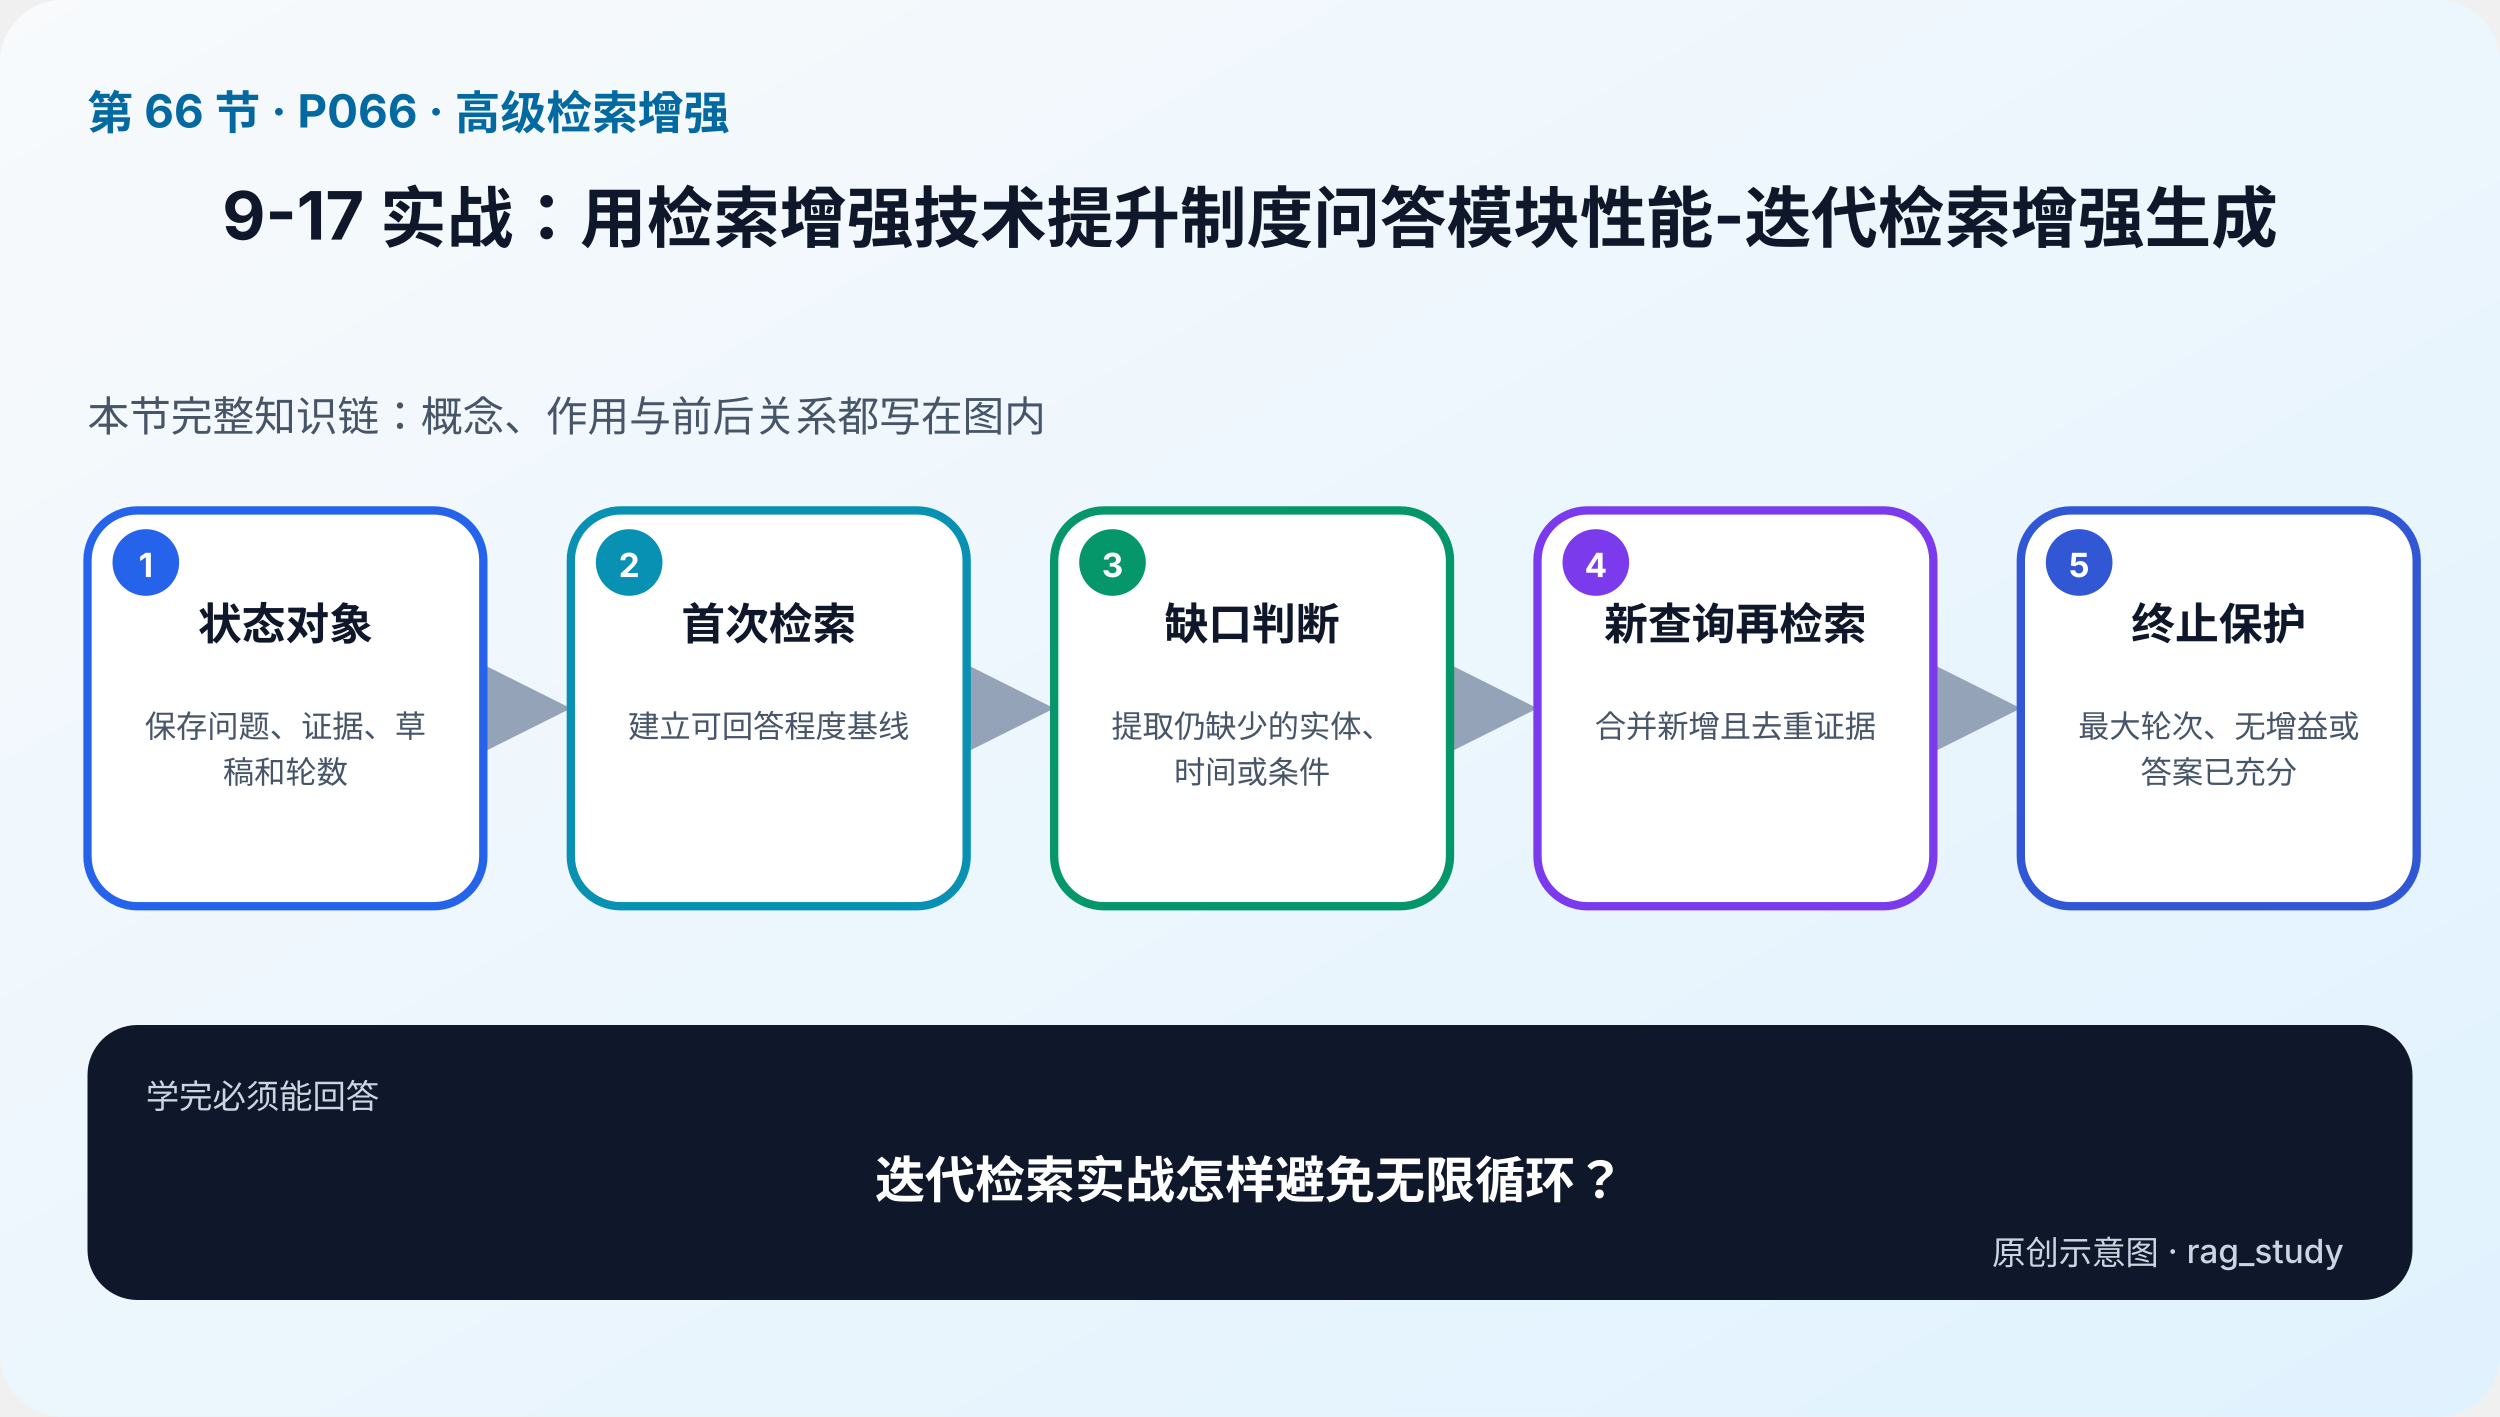
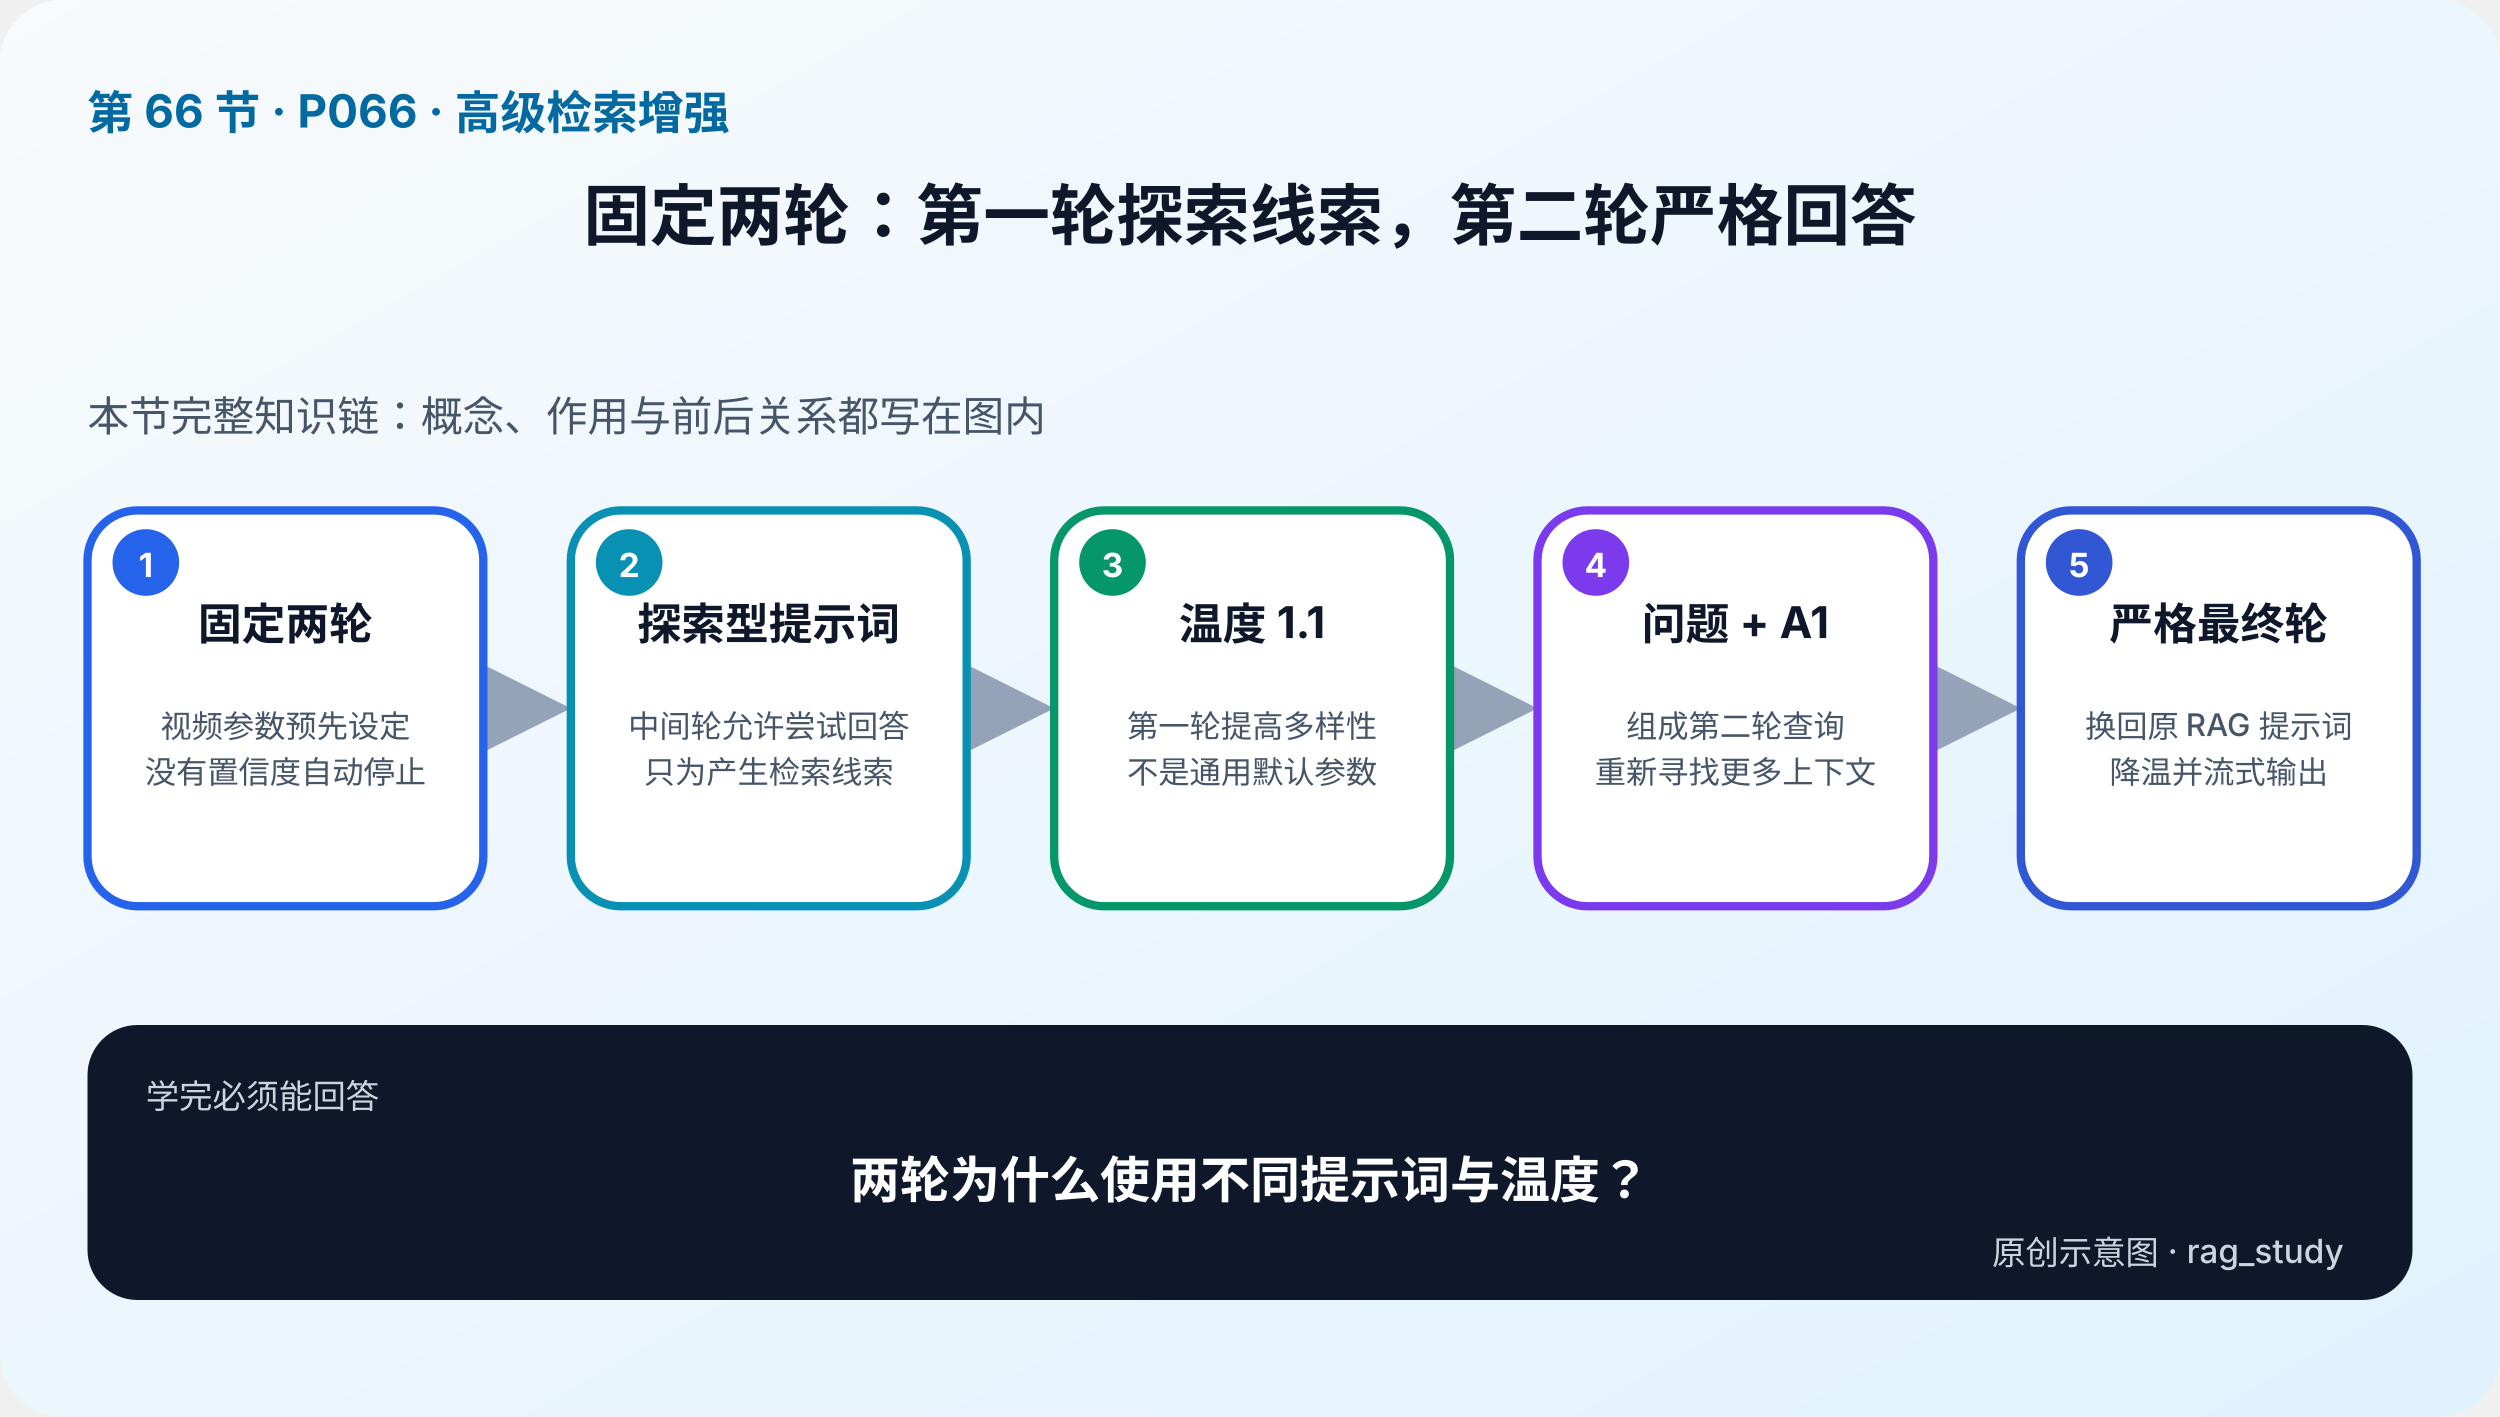
<svg xmlns="http://www.w3.org/2000/svg" role="img" width="1200" height="680" viewBox="0 0 1200 680">
  <defs>
    <linearGradient id="bg" x1="0" x2="1" y1="0" y2="1">
      <stop offset="0" stop-color="#f8fafc" />
      <stop offset="1" stop-color="#e0f2fe" />
    </linearGradient>
    <marker id="arrow" markerWidth="12" markerHeight="12" refX="10" refY="6" orient="auto">
      <path d="M0,0 L12,6 L0,12 z" fill="#94a3b8" />
    </marker>
    <style>
      .chapter { font: 700 22px -apple-system,BlinkMacSystemFont,"Segoe UI","PingFang SC",sans-serif; fill:#0369a1; }
      .title { font: 700 32px -apple-system,BlinkMacSystemFont,"Segoe UI","PingFang SC",sans-serif; fill:#0f172a; }
      .number { font: 700 16px -apple-system,BlinkMacSystemFont,"Segoe UI","PingFang SC",sans-serif; fill:white; }
      .node { font: 700 21px -apple-system,BlinkMacSystemFont,"Segoe UI","PingFang SC",sans-serif; fill:#0f172a; }
      .detail { font: 500 15px -apple-system,BlinkMacSystemFont,"Segoe UI","PingFang SC",sans-serif; fill:#475569; }
      .hint { font: 500 20px -apple-system,BlinkMacSystemFont,"Segoe UI","PingFang SC",sans-serif; fill:#475569; }
      .question { font: 700 24px -apple-system,BlinkMacSystemFont,"Segoe UI","PingFang SC",sans-serif; fill:white; }
      .brand { font: 500 16px -apple-system,BlinkMacSystemFont,"Segoe UI","PingFang SC",sans-serif; fill:#cbd5e1; }
    </style>
  </defs>
  <rect width="1200" height="680" rx="30" fill="url(#bg)" />
  <text x="42" y="62" class="chapter">第 66 节 · P066 · 高级检索增强</text>
-   <text x="600" y="115" text-anchor="middle" class="title">9-17 实战：用检索增强技术提升制度问答模块性能-迭代检索增强生成</text>
+   <text x="600" y="115" text-anchor="middle" class="title">固定两轮：第一轮探索线索，第二轮严格回答</text>
  <text x="42" y="207" class="hint">本节完整知识链：概念、作用与前后关系都写在图内</text>
  <path d="M 236 340 L 266 340" stroke="#94a3b8" stroke-width="4" marker-end="url(#arrow)" />
  <path d="M 468 340 L 498 340" stroke="#94a3b8" stroke-width="4" marker-end="url(#arrow)" />
  <path d="M 700 340 L 730 340" stroke="#94a3b8" stroke-width="4" marker-end="url(#arrow)" />
  <path d="M 932 340 L 962 340" stroke="#94a3b8" stroke-width="4" marker-end="url(#arrow)" />
  <rect x="42" y="245" width="190" height="190" rx="24" fill="white" stroke="#2563eb" stroke-width="4" />
  <circle cx="70" cy="270" r="16" fill="#2563eb" />
  <text x="70" y="277" text-anchor="middle" class="number">1</text>
-   <text x="137" y="307" text-anchor="middle" class="node">状态对象</text>
-   <text x="137" y="354" text-anchor="middle" class="detail">保存问题、证据、草</text>
-   <text x="137" y="376" text-anchor="middle" class="detail">稿和轮数</text>
+   <text x="137" y="307" text-anchor="middle" class="node">固定两轮</text>
+   <text x="137" y="354" text-anchor="middle" class="detail">视频参数预先设定</text>
+   <text x="137" y="376" text-anchor="middle" class="detail">没有置信度自动停止</text>
  <rect x="274" y="245" width="190" height="190" rx="24" fill="white" stroke="#0891b2" stroke-width="4" />
  <circle cx="302" cy="270" r="16" fill="#0891b2" />
  <text x="302" y="277" text-anchor="middle" class="number">2</text>
-   <text x="369" y="307" text-anchor="middle" class="node">首次检索</text>
-   <text x="369" y="354" text-anchor="middle" class="detail">建立可回答程度基线</text>
+   <text x="369" y="307" text-anchor="middle" class="node">探索型提示词</text>
+   <text x="369" y="354" text-anchor="middle" class="detail">中间轮允许尝试回答</text>
+   <text x="369" y="376" text-anchor="middle" class="detail">只为产生检索线索</text>
  <rect x="506" y="245" width="190" height="190" rx="24" fill="white" stroke="#059669" stroke-width="4" />
  <circle cx="534" cy="270" r="16" fill="#059669" />
  <text x="534" y="277" text-anchor="middle" class="number">3</text>
-   <text x="601" y="307" text-anchor="middle" class="node">缺口判断</text>
-   <text x="601" y="354" text-anchor="middle" class="detail">提取仍缺少的实体、</text>
-   <text x="601" y="376" text-anchor="middle" class="detail">时间或条件</text>
+   <text x="601" y="307" text-anchor="middle" class="node">温度 1.1</text>
+   <text x="601" y="354" text-anchor="middle" class="detail">第一轮提高多样性</text>
+   <text x="601" y="376" text-anchor="middle" class="detail">不是通用默认参数</text>
  <rect x="738" y="245" width="190" height="190" rx="24" fill="white" stroke="#7c3aed" stroke-width="4" />
  <circle cx="766" cy="270" r="16" fill="#7c3aed" />
  <text x="766" y="277" text-anchor="middle" class="number">4</text>
-   <text x="833" y="307" text-anchor="middle" class="node">新查询再检索</text>
-   <text x="833" y="354" text-anchor="middle" class="detail">合并新增且去重证据</text>
+   <text x="833" y="307" text-anchor="middle" class="node">问题 + A1</text>
+   <text x="833" y="354" text-anchor="middle" class="detail">组成第二轮查询</text>
+   <text x="833" y="376" text-anchor="middle" class="detail">重新寻找更多上下文</text>
  <rect x="970" y="245" width="190" height="190" rx="24" fill="white" stroke="#3157d5" stroke-width="4" />
  <circle cx="998" cy="270" r="16" fill="#3157d5" />
  <text x="998" y="277" text-anchor="middle" class="number">5</text>
-   <text x="1065" y="307" text-anchor="middle" class="node">终止保护</text>
-   <text x="1065" y="354" text-anchor="middle" class="detail">最大轮次、无增益或</text>
-   <text x="1065" y="376" text-anchor="middle" class="detail">答案已充分</text>
+   <text x="1065" y="307" text-anchor="middle" class="node">严格最终轮</text>
+   <text x="1065" y="354" text-anchor="middle" class="detail">换回原 RAG 提示词</text>
+   <text x="1065" y="376" text-anchor="middle" class="detail">降温并流式输出</text>
  <rect x="42" y="492" width="1116" height="132" rx="24" fill="#0f172a" />
  <text x="70" y="532" class="brand">学完必须能回答</text>
-   <text x="600" y="575" text-anchor="middle" class="question">迭代检索实战怎样避免无限循环？</text>
+   <text x="600" y="575" text-anchor="middle" class="question">两轮为什么使用不同提示词与温度？</text>
  <text x="1125" y="607" text-anchor="end" class="brand">原创示意图 · rag_study</text>
</svg>
